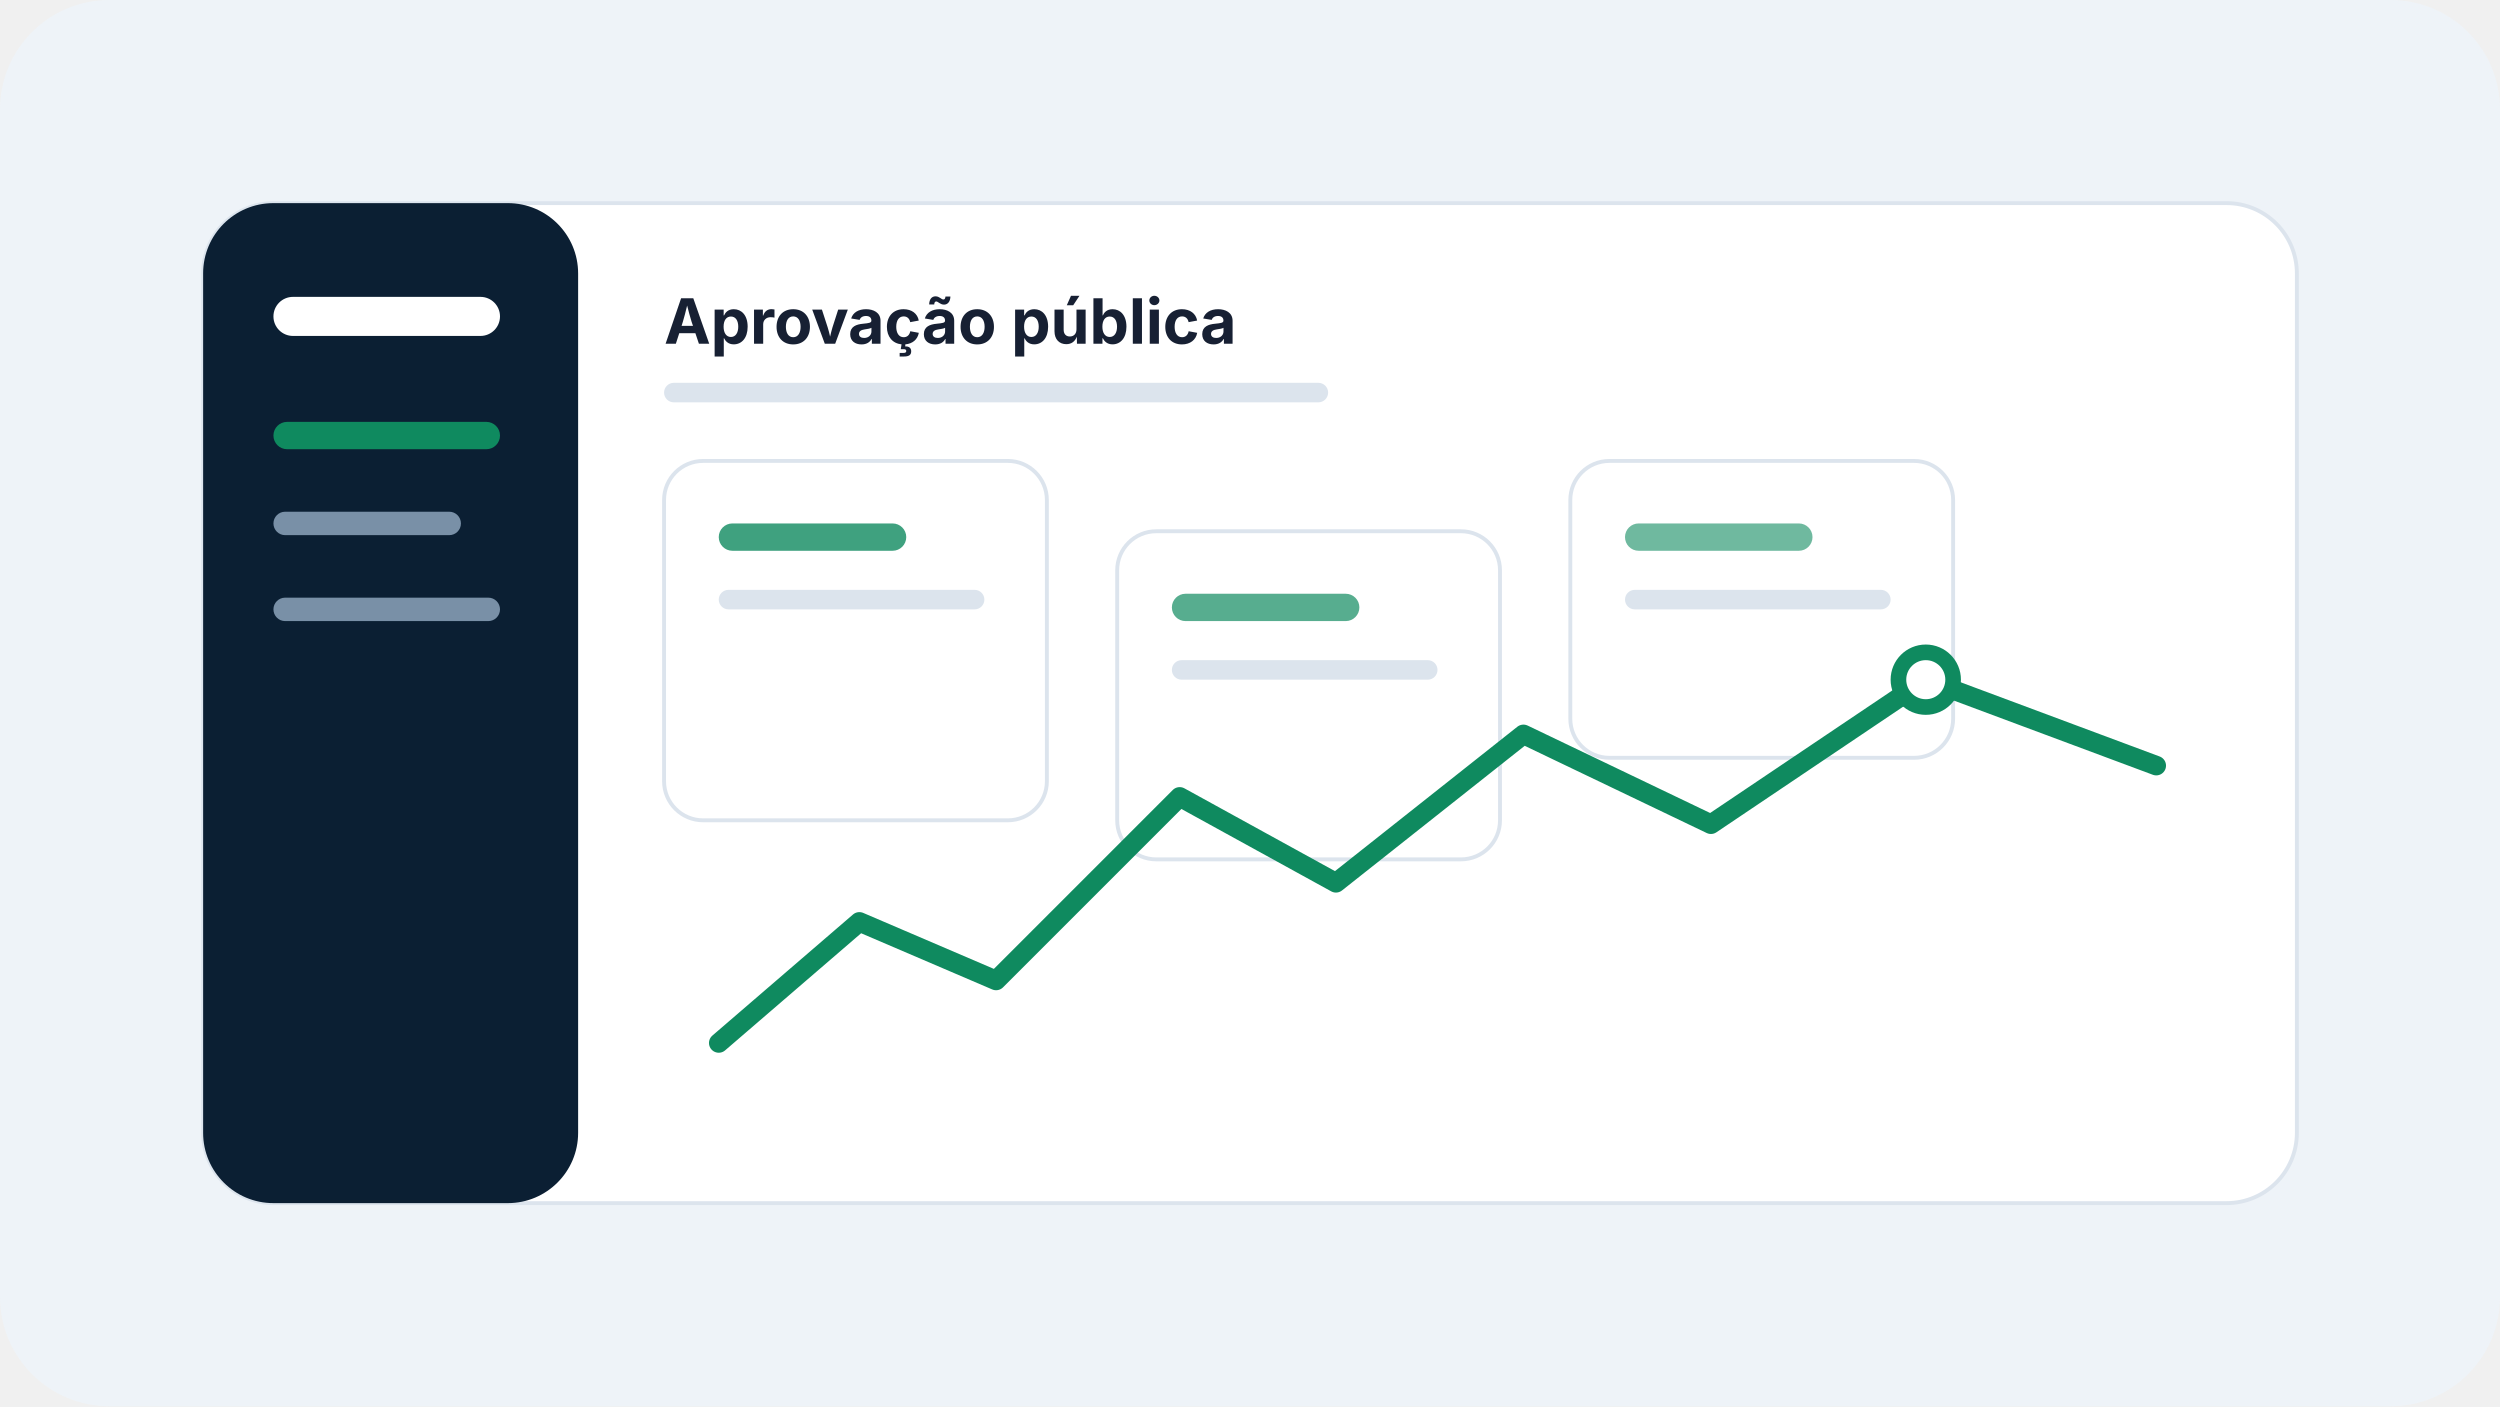
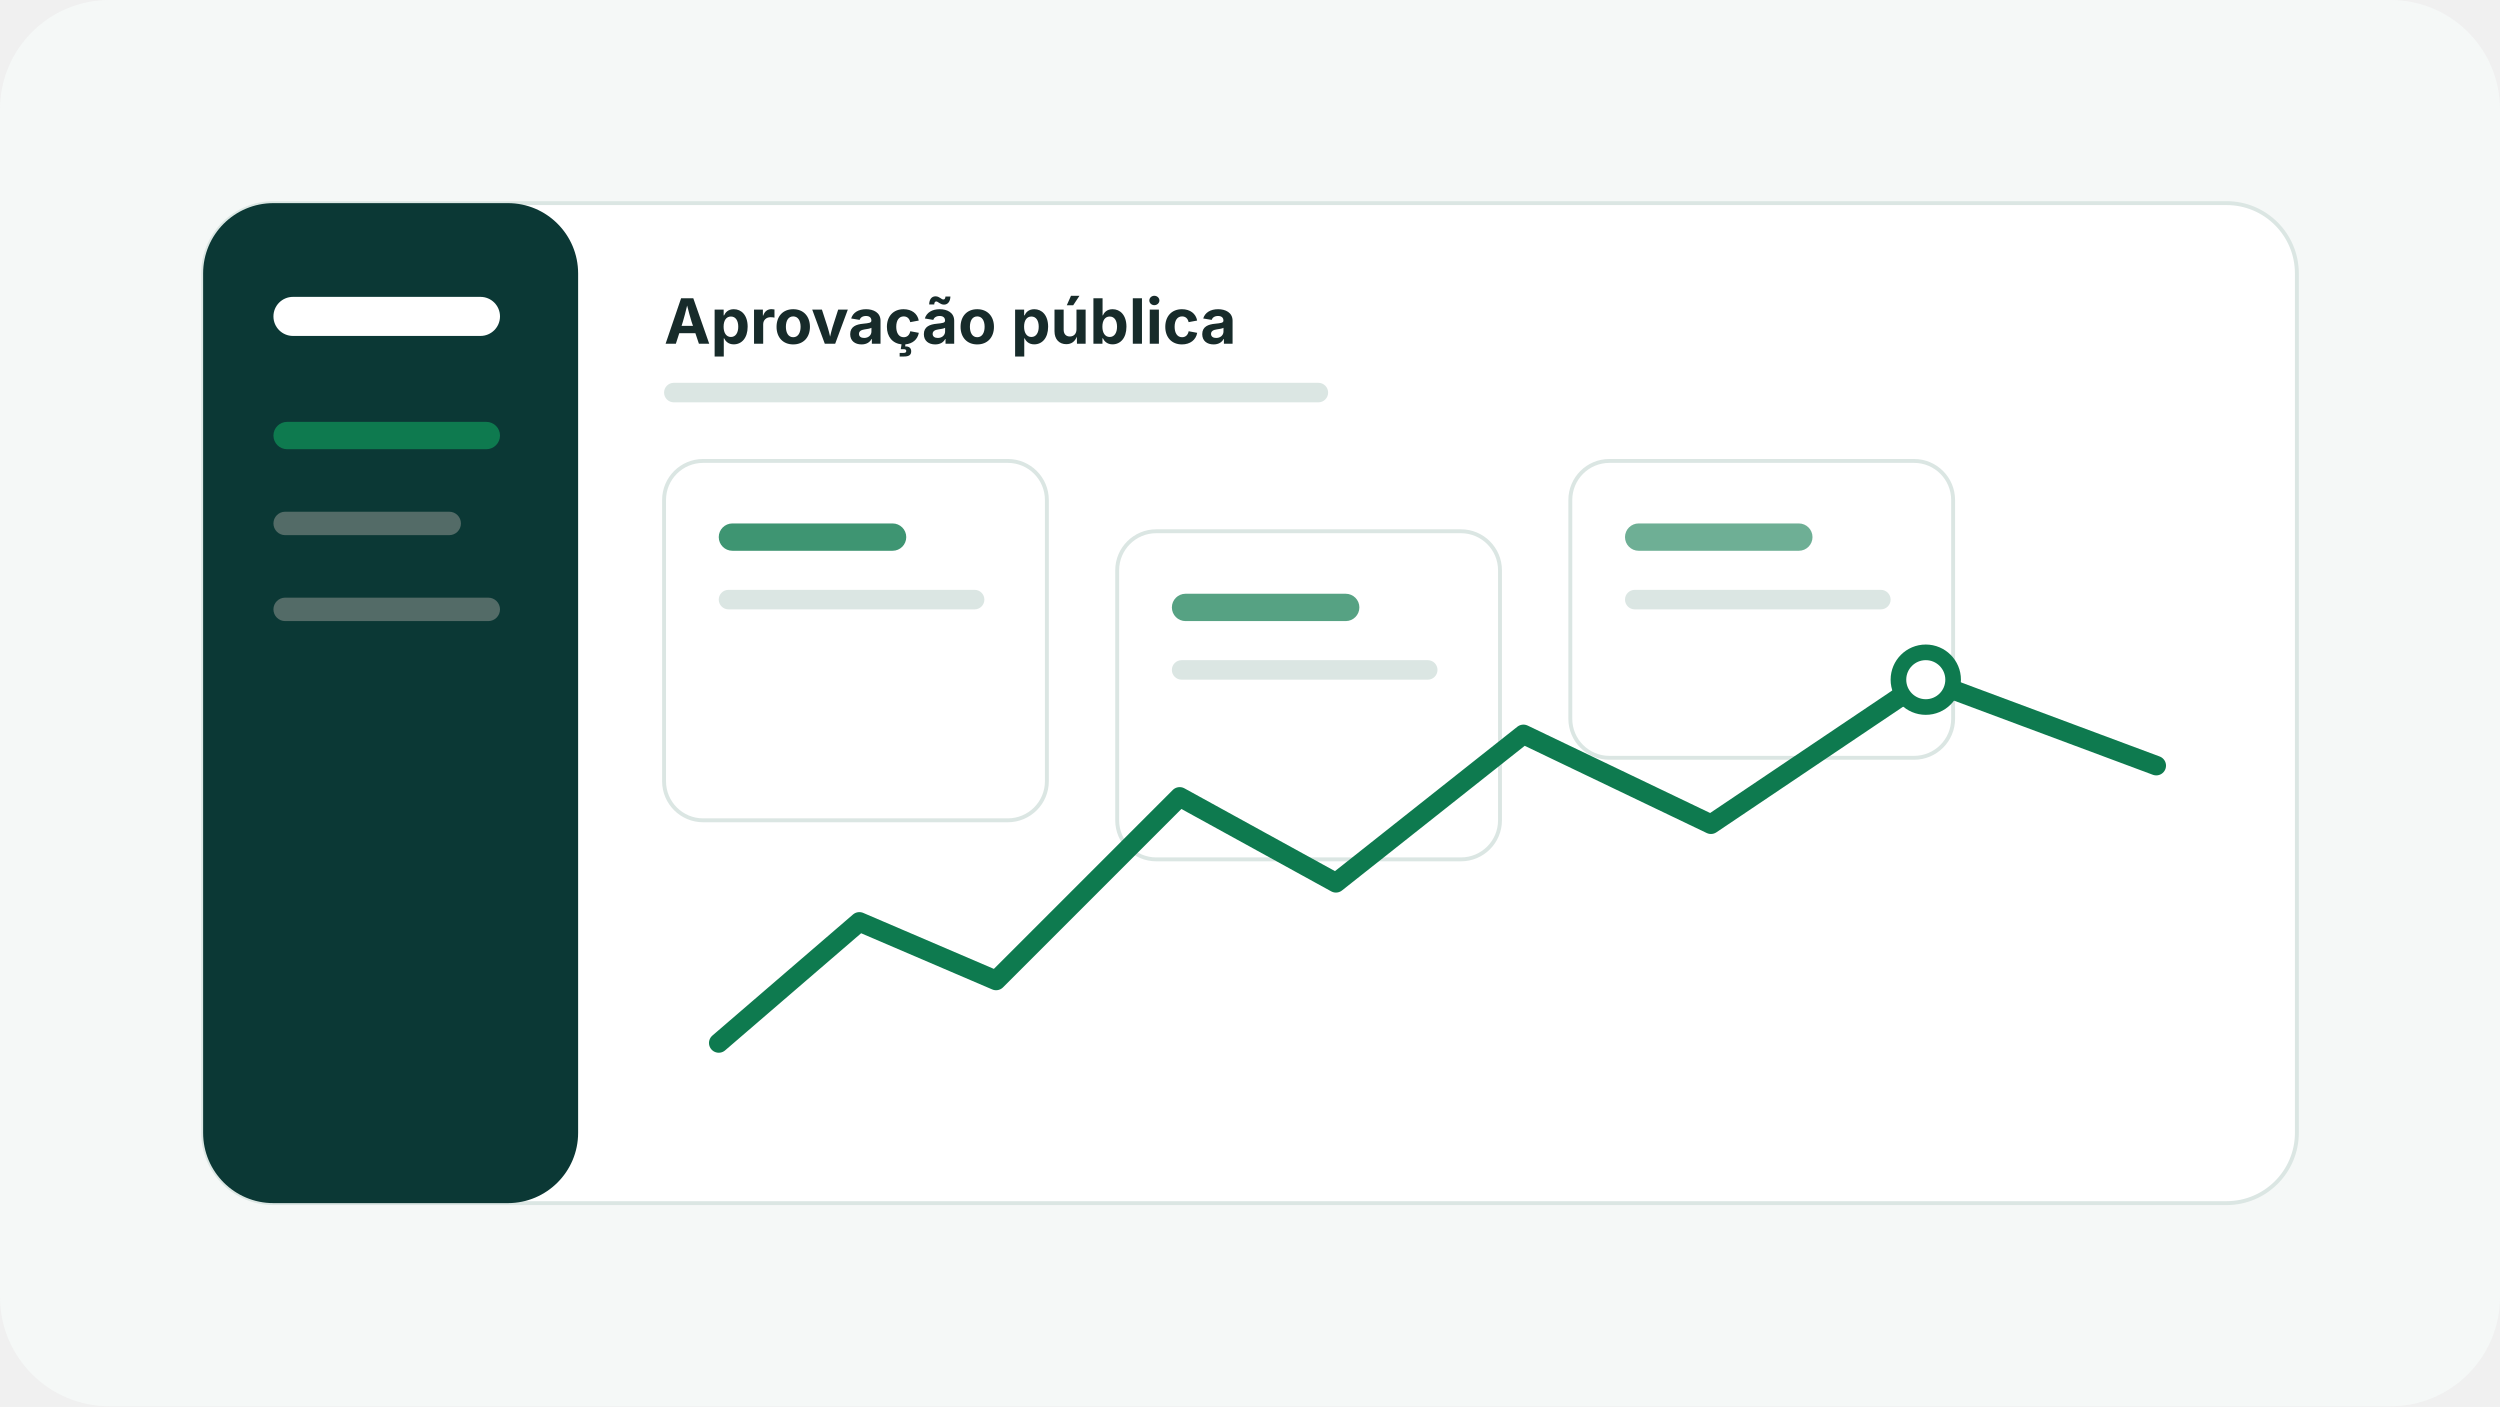
<svg xmlns="http://www.w3.org/2000/svg" width="640" height="360" viewBox="0 0 640 360" role="img" aria-labelledby="t d">
-   <rect width="640" height="360" rx="28" fill="#EEF3F8" />
-   <rect x="52" y="52" width="536" height="256" rx="18" fill="#fff" stroke="#DCE4ED" />
-   <rect x="52" y="52" width="96" height="256" rx="18" fill="#0B1F33" />
+   <rect width="640" height="360" rx="28" fill="#F5F8F7" />
+   <rect x="52" y="52" width="536" height="256" rx="18" fill="#fff" stroke="#DBE6E3" />
+   <rect x="52" y="52" width="96" height="256" rx="18" fill="#0B3835" />
  <rect x="70" y="76" width="58" height="10" rx="5" fill="#fff" />
-   <rect x="70" y="108" width="58" height="7" rx="3.5" fill="#0F8A5F" />
-   <rect x="70" y="131" width="48" height="6" rx="3" fill="#7990A7" />
-   <rect x="70" y="153" width="58" height="6" rx="3" fill="#7990A7" />
-   <text x="170" y="88" fill="#172033" font-family="Inter,Arial,sans-serif" font-weight="700" font-size="16">Aprovação pública</text>
-   <rect x="170" y="98" width="170" height="5" rx="2.5" fill="#DCE4ED" />
-   <rect x="170" y="118" width="98" height="92" rx="10" fill="white" stroke="#DCE4ED" />
-   <rect x="184" y="134" width="48" height="7" rx="3.5" fill="#0F8A5F" opacity=".8" />
-   <rect x="184" y="151" width="68" height="5" rx="2.5" fill="#DCE4ED" />
-   <rect x="286" y="136" width="98" height="84" rx="10" fill="white" stroke="#DCE4ED" />
-   <rect x="300" y="152" width="48" height="7" rx="3.5" fill="#0F8A5F" opacity=".7" />
-   <rect x="300" y="169" width="68" height="5" rx="2.5" fill="#DCE4ED" />
-   <rect x="402" y="118" width="98" height="76" rx="10" fill="white" stroke="#DCE4ED" />
-   <rect x="416" y="134" width="48" height="7" rx="3.5" fill="#0F8A5F" opacity=".6" />
-   <rect x="416" y="151" width="68" height="5" rx="2.5" fill="#DCE4ED" />
-   <path d="M184 267 L220 236 L255 251 L302 204 L342 226 L390 188 L438 211 L493 174 L552 196" fill="none" stroke="#0F8A5F" stroke-width="5" stroke-linecap="round" stroke-linejoin="round" />
-   <circle cx="493" cy="174" r="7" fill="white" stroke="#0F8A5F" stroke-width="4" />
+   <rect x="70" y="108" width="58" height="7" rx="3.5" fill="#0E7A4F" />
+   <rect x="70" y="131" width="48" height="6" rx="3" fill="#536B67" />
+   <rect x="70" y="153" width="58" height="6" rx="3" fill="#536B67" />
+   <text x="170" y="88" fill="#172B2A" font-family="Inter,Arial,sans-serif" font-weight="700" font-size="16">Aprovação pública</text>
+   <rect x="170" y="98" width="170" height="5" rx="2.5" fill="#DBE6E3" />
+   <rect x="170" y="118" width="98" height="92" rx="10" fill="white" stroke="#DBE6E3" />
+   <rect x="184" y="134" width="48" height="7" rx="3.5" fill="#0E7A4F" opacity=".8" />
+   <rect x="184" y="151" width="68" height="5" rx="2.5" fill="#DBE6E3" />
+   <rect x="286" y="136" width="98" height="84" rx="10" fill="white" stroke="#DBE6E3" />
+   <rect x="300" y="152" width="48" height="7" rx="3.5" fill="#0E7A4F" opacity=".7" />
+   <rect x="300" y="169" width="68" height="5" rx="2.5" fill="#DBE6E3" />
+   <rect x="402" y="118" width="98" height="76" rx="10" fill="white" stroke="#DBE6E3" />
+   <rect x="416" y="134" width="48" height="7" rx="3.5" fill="#0E7A4F" opacity=".6" />
+   <rect x="416" y="151" width="68" height="5" rx="2.5" fill="#DBE6E3" />
+   <path d="M184 267 L220 236 L255 251 L302 204 L342 226 L390 188 L438 211 L493 174 L552 196" fill="none" stroke="#0E7A4F" stroke-width="5" stroke-linecap="round" stroke-linejoin="round" />
+   <circle cx="493" cy="174" r="7" fill="white" stroke="#0E7A4F" stroke-width="4" />
</svg>
